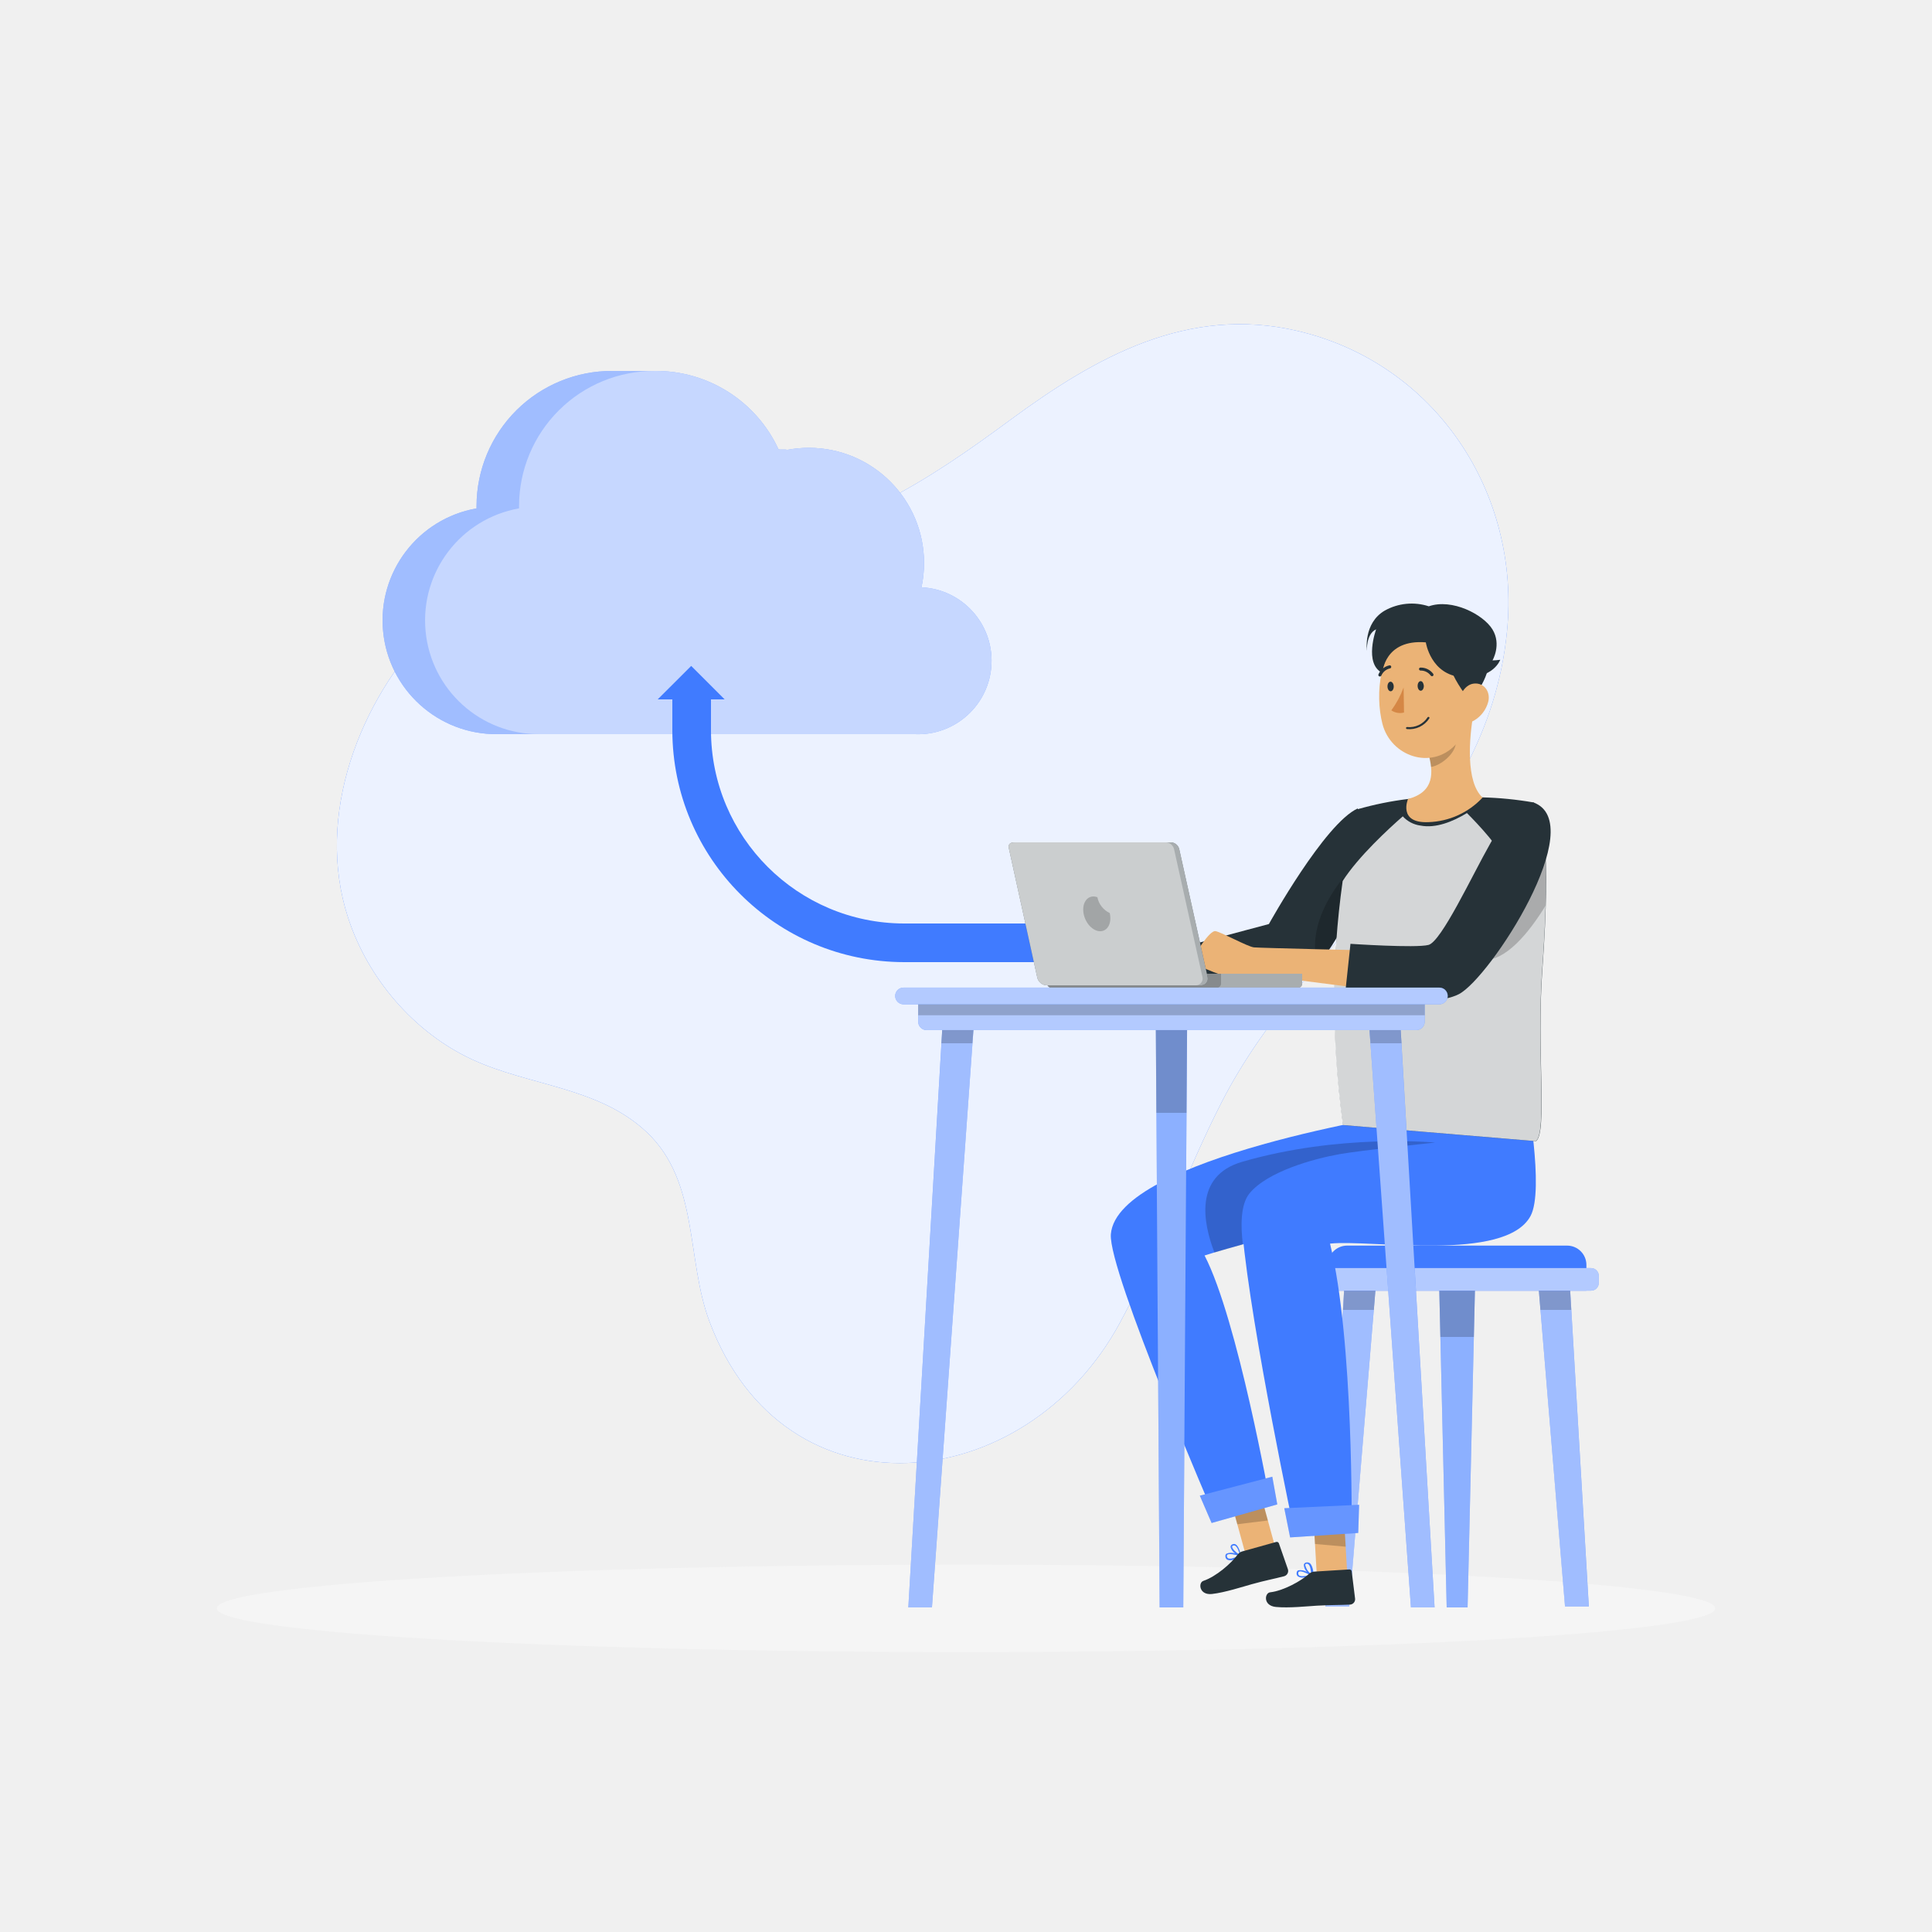
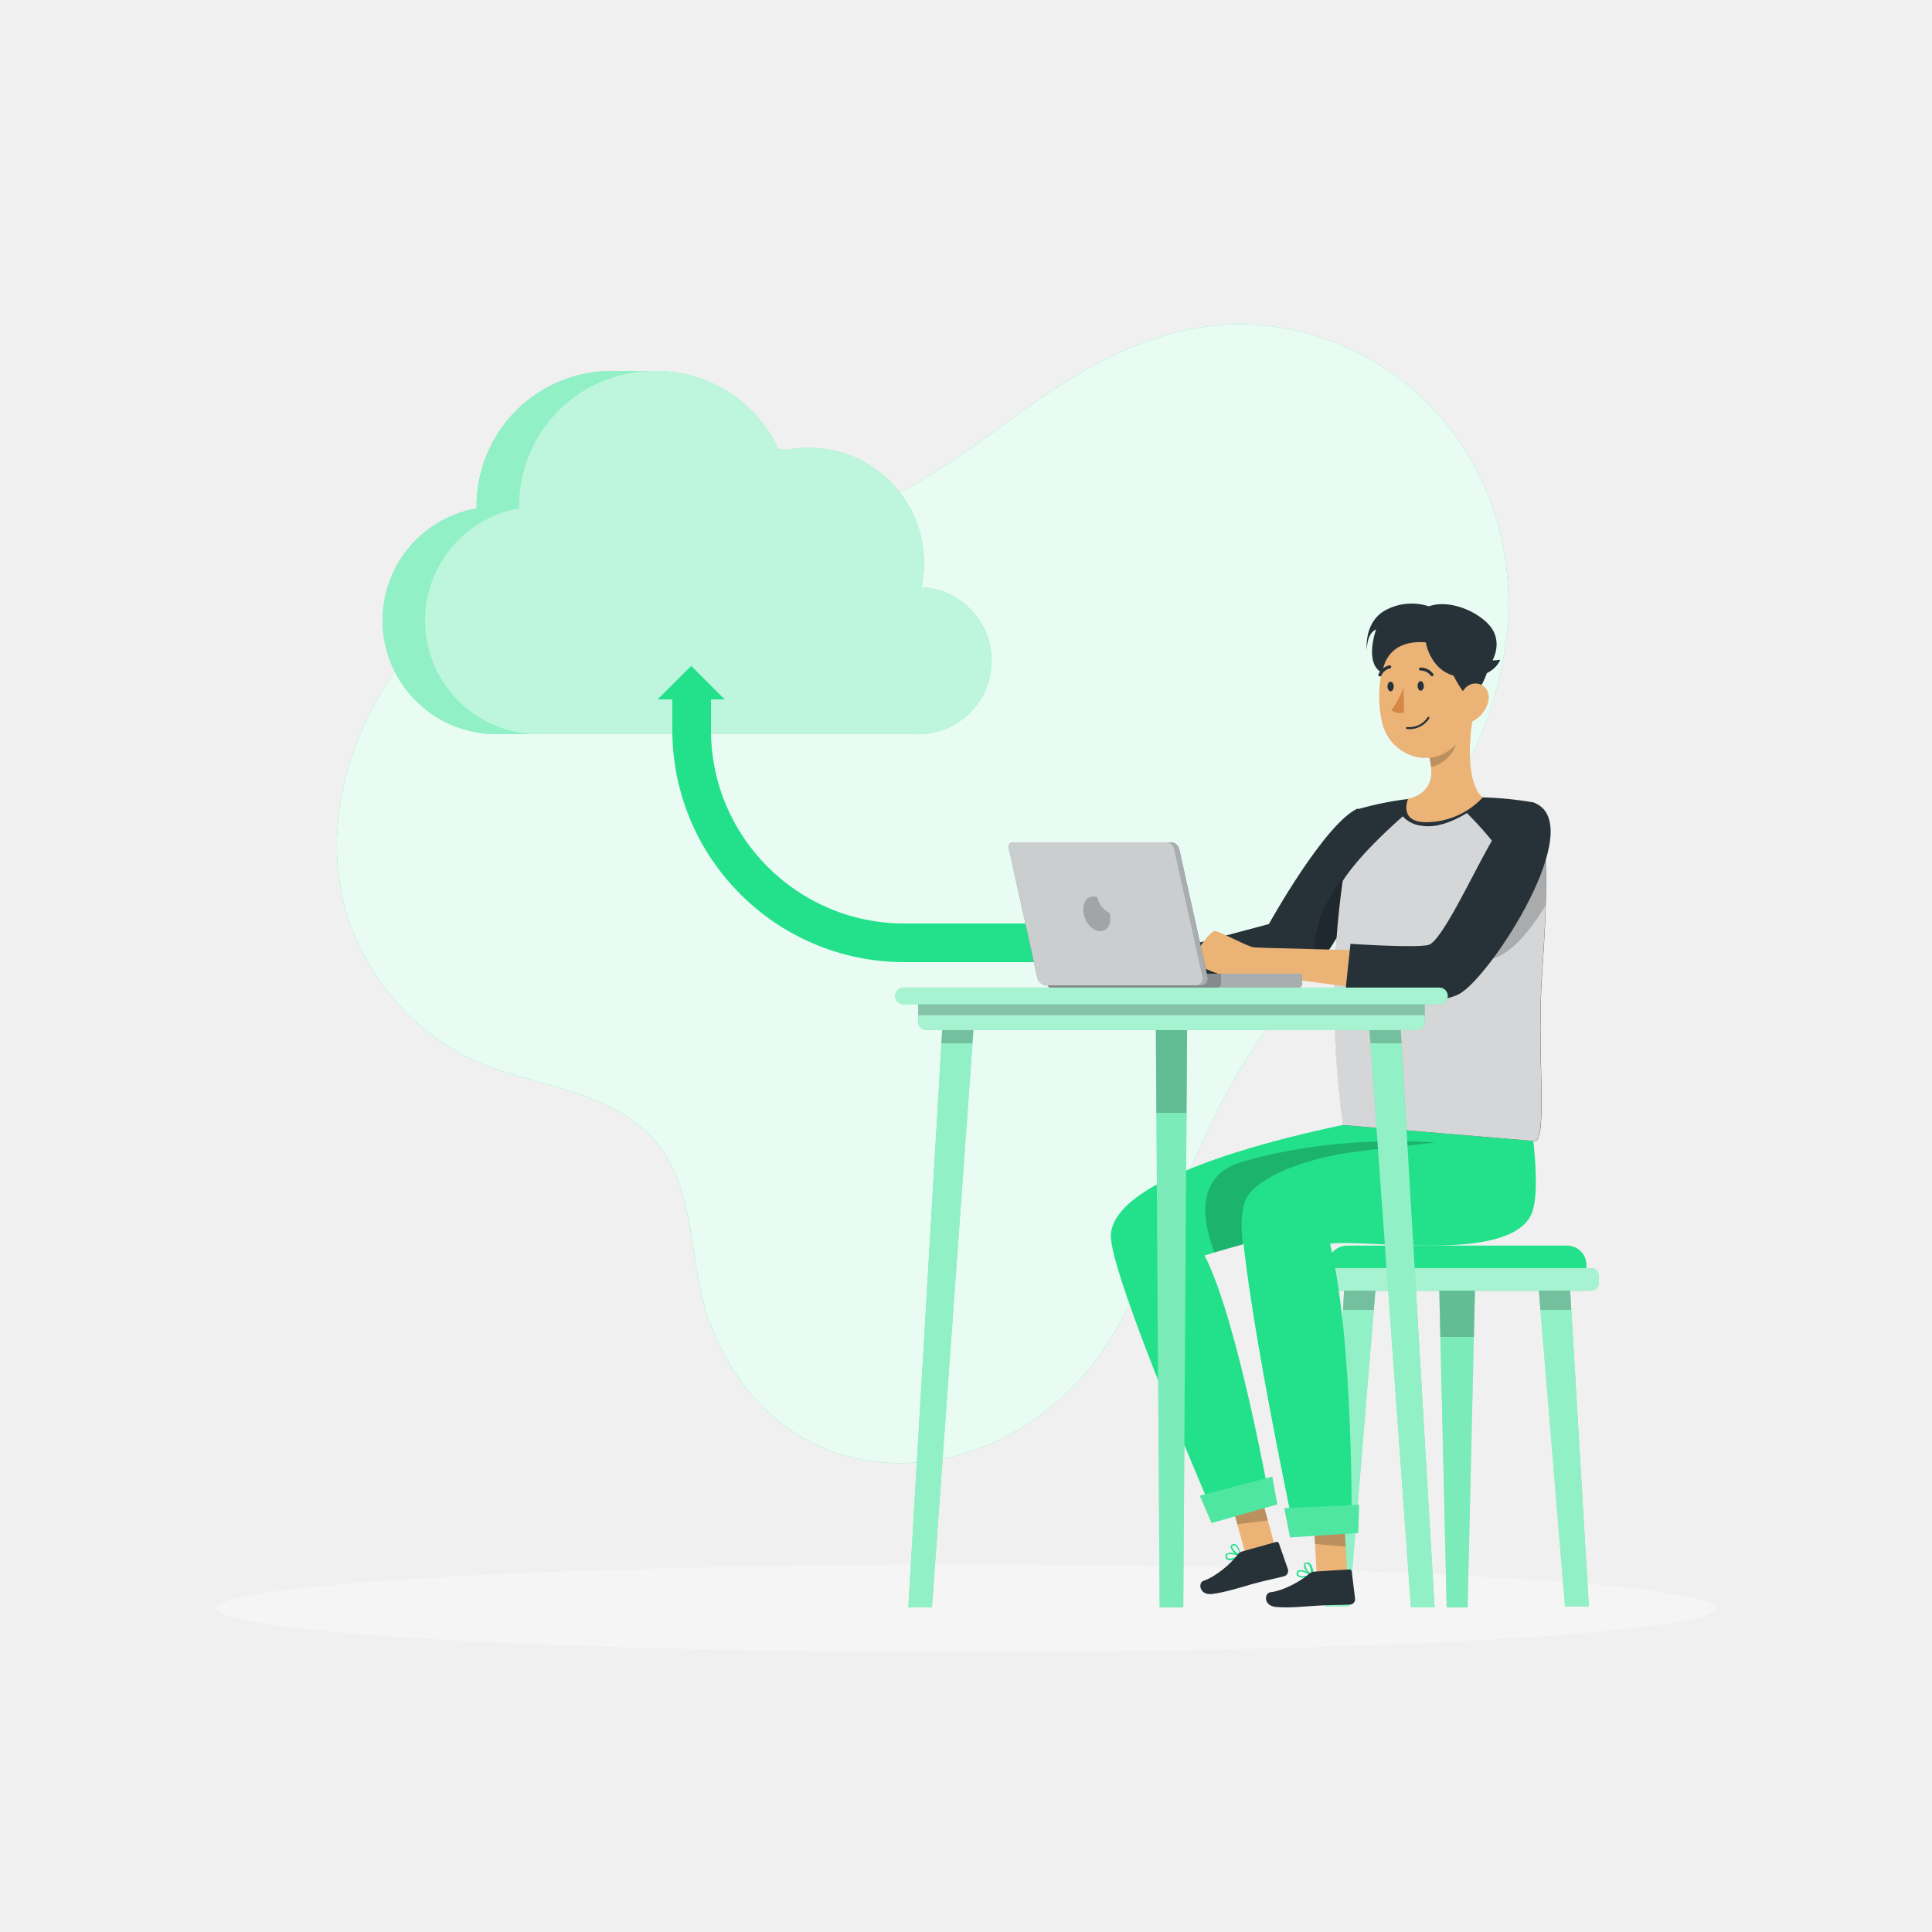
<svg xmlns="http://www.w3.org/2000/svg" viewBox="0 0 500 500">
-   <g id="freepik--background-simple--inject-693">
-     <path d="M335.81,85.65C371.43,94,393.6,127.52,390,163.48c-5.13,51.86-51.66,78.54-73.77,121.62-9.58,18.69-16.38,38.76-26.41,57.25C265.35,387.56,203,394,183.58,341.91c-6-16.1-2.64-36-16.11-48.82-12.48-11.84-30.41-12-45.31-18.92-15.06-7-26.94-20.94-32.07-36.66-8.61-26.36,2.9-56.34,21.76-75.45,21.77-22.06,51.31-18,79.44-21,27.77-2.89,48.45-16.35,70.26-32.45C283.65,92.33,307.45,79,335.81,85.65Z" style="fill:#407BFF" />
+   <g id="freepik--background-simple--inject-32">
+     <path d="M335.81,85.65C371.43,94,393.6,127.52,390,163.48c-5.13,51.86-51.66,78.54-73.77,121.62-9.58,18.69-16.38,38.76-26.41,57.25C265.35,387.56,203,394,183.58,341.91c-6-16.1-2.64-36-16.11-48.82-12.48-11.84-30.41-12-45.31-18.92-15.06-7-26.94-20.94-32.07-36.66-8.61-26.36,2.9-56.34,21.76-75.45,21.77-22.06,51.31-18,79.44-21,27.77-2.89,48.45-16.35,70.26-32.45C283.65,92.33,307.45,79,335.81,85.65Z" style="fill:#23E08B" />
    <path d="M335.81,85.65C371.43,94,393.6,127.52,390,163.48c-5.13,51.86-51.66,78.54-73.77,121.62-9.58,18.69-16.38,38.76-26.41,57.25C265.35,387.56,203,394,183.58,341.91c-6-16.1-2.64-36-16.11-48.82-12.48-11.84-30.41-12-45.31-18.92-15.06-7-26.94-20.94-32.07-36.66-8.61-26.36,2.9-56.34,21.76-75.45,21.77-22.06,51.31-18,79.44-21,27.77-2.89,48.45-16.35,70.26-32.45C283.65,92.33,307.45,79,335.81,85.65Z" style="fill:#fff;opacity:0.9;isolation:isolate" />
  </g>
-   <g id="freepik--Shadow--inject-693">
-     <ellipse id="freepik--path--inject-693" cx="250" cy="416.24" rx="193.89" ry="11.32" style="fill:#f5f5f5" />
+   <g id="freepik--Shadow--inject-32">
+     <ellipse id="freepik--path--inject-32" cx="250" cy="416.24" rx="193.89" ry="11.32" style="fill:#f5f5f5" />
  </g>
-   <g id="freepik--Cloud--inject-693">
-     <path d="M238.48,152a30.13,30.13,0,0,0,.66-6.28,29.82,29.82,0,0,0-29.82-29.82,30.36,30.36,0,0,0-5.51.51c-.76-.14-1.53,0-2.32-.09A34.92,34.92,0,0,0,169.5,96h-11a35,35,0,0,0-35.17,34.92c0,.26,0,.39,0,.65a29.44,29.44,0,0,0,5.4,58.43h108a19,19,0,0,0,1.73-38Z" style="fill:#407BFF" />
+   <g id="freepik--Cloud--inject-32">
+     <path d="M238.48,152a30.13,30.13,0,0,0,.66-6.28,29.82,29.82,0,0,0-29.82-29.82,30.36,30.36,0,0,0-5.51.51c-.76-.14-1.53,0-2.32-.09A34.92,34.92,0,0,0,169.5,96h-11a35,35,0,0,0-35.17,34.92c0,.26,0,.39,0,.65a29.44,29.44,0,0,0,5.4,58.43h108a19,19,0,0,0,1.73-38Z" style="fill:#23E08B" />
    <path d="M238.48,152a30.13,30.13,0,0,0,.66-6.28,29.82,29.82,0,0,0-29.82-29.82,30.36,30.36,0,0,0-5.51.51c-.76-.14-1.53,0-2.32-.09A34.92,34.92,0,0,0,169.5,96h-11a35,35,0,0,0-35.17,34.92c0,.26,0,.39,0,.65a29.44,29.44,0,0,0,5.4,58.43h108a19,19,0,0,0,1.73-38Z" style="fill:#fff;opacity:0.5;isolation:isolate" />
    <path d="M238.48,152a30.13,30.13,0,0,0,.66-6.28,29.82,29.82,0,0,0-29.82-29.82,30.36,30.36,0,0,0-5.51.51c-.76-.14-1.53,0-2.32-.09A34.92,34.92,0,0,0,169.5,96h0a35,35,0,0,0-35.17,34.92c0,.26,0,.39,0,.65a29.44,29.44,0,0,0,5.4,58.43h97a19,19,0,0,0,1.73-38Z" style="fill:#fff;opacity:0.4;isolation:isolate" />
-     <path d="M267.67,239H234a50.06,50.06,0,0,1-50-50V179H174v10a60.07,60.07,0,0,0,60,60h33.67Z" style="fill:#407BFF" />
-     <polygon points="178.88 172.34 170.21 181 187.54 181 178.88 172.34" style="fill:#407BFF" />
+     <path d="M267.67,239H234a50.06,50.06,0,0,1-50-50V179H174v10a60.07,60.07,0,0,0,60,60h33.67Z" style="fill:#23E08B" />
+     <polygon points="178.88 172.34 170.21 181 187.54 181 178.88 172.34" style="fill:#23E08B" />
  </g>
-   <g id="freepik--Chair--inject-693">
-     <polygon points="372.4 330 372.76 345.57 374.4 416 379.81 416 381.44 345.57 381.8 330 372.4 330" style="fill:#407BFF" />
+   <g id="freepik--Chair--inject-32">
+     <polygon points="372.4 330 372.76 345.57 374.4 416 379.81 416 381.44 345.57 381.8 330 372.4 330" style="fill:#23E08B" />
    <polygon points="372.4 330 372.76 345.57 374.4 416 379.81 416 381.44 345.57 381.8 330 372.4 330" style="fill:#fff;opacity:0.4;isolation:isolate" />
    <polygon points="372.4 330 372.76 346 381.44 346 381.8 330 372.4 330" style="opacity:0.2;isolation:isolate" />
-     <polygon points="343.02 415.75 348.02 331.1 356.19 331.1 349.19 415.75 343.02 415.75" style="fill:#407BFF" />
+     <polygon points="343.02 415.75 348.02 331.1 356.19 331.1 349.19 415.75 343.02 415.75" style="fill:#23E08B" />
    <polygon points="349.21 415.75 343.03 415.75 347.57 338.7 348.02 331 356.19 331 355.56 338.7 349.21 415.75" style="fill:#fff;opacity:0.5;isolation:isolate" />
    <polygon points="356.19 331 355.56 339 347.57 339 348.02 331 356.19 331" style="opacity:0.2;isolation:isolate" />
-     <polygon points="405.02 415.75 398.02 331.1 406.19 331.1 411.19 415.75 405.02 415.75" style="fill:#407BFF" />
+     <polygon points="405.02 415.75 398.02 331.1 406.19 331.1 411.19 415.75 405.02 415.75" style="fill:#23E08B" />
    <polygon points="405 415.75 398.65 338.7 398.02 331 406.19 331 406.64 338.7 411.18 415.75 405 415.75" style="fill:#fff;opacity:0.5;isolation:isolate" />
    <polygon points="398.02 331 398.65 339 406.64 339 406.19 331 398.02 331" style="opacity:0.2;isolation:isolate" />
-     <path d="M343.65,322.33h66.92a0,0,0,0,1,0,0V329a5,5,0,0,1-5,5H348.65a5,5,0,0,1-5-5v-6.69A0,0,0,0,1,343.65,322.33Z" transform="translate(754.21 656.36) rotate(180)" style="fill:#407BFF" />
-     <rect x="340.44" y="328.18" width="73.33" height="5.84" rx="2.01" transform="translate(754.21 662.2) rotate(180)" style="fill:#407BFF" />
+     <path d="M343.65,322.33h66.92a0,0,0,0,1,0,0V329a5,5,0,0,1-5,5H348.65a5,5,0,0,1-5-5v-6.69A0,0,0,0,1,343.65,322.33Z" transform="translate(754.21 656.36) rotate(180)" style="fill:#23E08B" />
+     <rect x="340.44" y="328.18" width="73.33" height="5.84" rx="2.01" transform="translate(754.21 662.2) rotate(180)" style="fill:#23E08B" />
    <rect x="340.44" y="328.18" width="73.33" height="5.84" rx="2.01" transform="translate(754.21 662.2) rotate(180)" style="fill:#fff;opacity:0.6;isolation:isolate" />
  </g>
-   <g id="freepik--Character--inject-693">
-     <g id="freepik--group--inject-693">
+   <g id="freepik--Character--inject-32">
+     <g id="freepik--group--inject-32">
      <path d="M353.09,227.5s-.28.76-.79,2-1.29,3.13-2.24,5.19c-2.3,5-5.64,11.36-9.13,14.79a9.4,9.4,0,0,1-3.1,2.16c-3.72,1.43-13.05,1.69-21.38,1.61s-15.45-.5-15.45-.5v-6.31l27.39-7.3s14.44-26.06,23-29.92Z" style="fill:#263238" />
      <path d="M352.3,229.51c-.52,1.3-1.29,3.13-2.24,5.19-2.3,5-5.64,11.36-9.13,14.79-3.55-13.08,9.58-25.53,9.58-25.53Z" style="opacity:0.2;isolation:isolate" />
      <polygon points="348.76 408.78 340.79 407.69 339.69 388.75 347.64 389.85 348.76 408.78" style="fill:#ebb376" />
      <polygon points="347.64 389.85 339.69 388.76 340.32 399.58 348.27 400.28 347.64 389.85" style="opacity:0.2;isolation:isolate" />
-       <path d="M348.44,297.46l1.94-12.18L395,282.61s4.75,25.34,1.1,32.09c-6.51,12.05-41.61,6-51.89,7.15C350.39,347,349.79,396,349.79,396l-14.67,1.12s-11.28-52.87-13.57-78C320,302.2,334.06,302.62,348.44,297.46Z" style="fill:#407BFF" />
-       <polygon points="351.51 396.73 333.88 397.88 332.37 390.33 351.74 389.44 351.51 396.73" style="fill:#407BFF" />
+       <path d="M348.44,297.46l1.94-12.18L395,282.61s4.75,25.34,1.1,32.09c-6.51,12.05-41.61,6-51.89,7.15C350.39,347,349.79,396,349.79,396l-14.67,1.12s-11.28-52.87-13.57-78C320,302.2,334.06,302.62,348.44,297.46Z" style="fill:#23E08B" />
+       <polygon points="351.51 396.73 333.88 397.88 332.37 390.33 351.74 389.44 351.51 396.73" style="fill:#23E08B" />
      <polygon points="330.38 401.71 322.36 402.3 317.34 384.01 325.35 383.43 330.38 401.71" style="fill:#ebb376" />
-       <path d="M321.28,402.57l-.14,0h0c0-.12-.41-2.37-1.38-2.9a.9.9,0,0,0-.8,0,.7.7,0,0,0-.49.73,3,3,0,0,0,1.18,1.63,3.21,3.21,0,0,0-2.24.06.71.71,0,0,0-.28.63,1,1,0,0,0,.51.94,2.15,2.15,0,0,0,1.56,0,10,10,0,0,0,2-.84h.07s0,0,0-.06A.16.16,0,0,0,321.28,402.57Zm-2.41-2.24c0-.11,0-.25.27-.35l.09,0a.5.5,0,0,1,.43.05c.58.31,1,1.53,1.17,2.26l-.18-.05C319.86,401.77,318.94,400.87,318.87,400.33Zm-1.05,2.94a.71.71,0,0,1-.31-.61.36.36,0,0,1,.13-.31c.46-.34,1.92-.05,3,.27C319.31,403.28,318.29,403.52,317.82,403.27Z" style="fill:#407BFF" />
+       <path d="M321.28,402.57l-.14,0h0c0-.12-.41-2.37-1.38-2.9a.9.9,0,0,0-.8,0,.7.7,0,0,0-.49.73,3,3,0,0,0,1.18,1.63,3.21,3.21,0,0,0-2.24.06.71.71,0,0,0-.28.63,1,1,0,0,0,.51.94,2.15,2.15,0,0,0,1.56,0,10,10,0,0,0,2-.84h.07s0,0,0-.06A.16.16,0,0,0,321.28,402.57Zm-2.41-2.24c0-.11,0-.25.27-.35l.09,0a.5.5,0,0,1,.43.05c.58.31,1,1.53,1.17,2.26l-.18-.05C319.86,401.77,318.94,400.87,318.87,400.33Zm-1.05,2.94a.71.71,0,0,1-.31-.61.36.36,0,0,1,.13-.31c.46-.34,1.92-.05,3,.27C319.31,403.28,318.29,403.52,317.82,403.27Z" style="fill:#23E08B" />
      <polygon points="325.35 383.43 317.34 384.02 320.21 394.47 328.13 393.5 325.35 383.43" style="opacity:0.2;isolation:isolate" />
-       <path d="M314.62,393.18,328.74,389s-8.43-47.58-17-64.08c.64-.21,1.49-.48,2.54-.79,1.89-.57,4.4-1.28,7.35-2.1,20.52-5.69,62.11-16.36,62.11-16.36l-19-17.73s-75.68,11.54-77.25,31.48C286.76,329,314.62,393.18,314.62,393.18Z" style="fill:#407BFF" />
-       <polygon points="330.56 389.34 313.56 394.15 310.51 387.08 329.27 382.17 330.56 389.34" style="fill:#407BFF" />
+       <path d="M314.62,393.18,328.74,389s-8.43-47.58-17-64.08c.64-.21,1.49-.48,2.54-.79,1.89-.57,4.4-1.28,7.35-2.1,20.52-5.69,62.11-16.36,62.11-16.36l-19-17.73s-75.68,11.54-77.25,31.48C286.76,329,314.62,393.18,314.62,393.18Z" style="fill:#23E08B" />
+       <polygon points="330.56 389.34 313.56 394.15 310.51 387.08 329.27 382.17 330.56 389.34" style="fill:#23E08B" />
      <path d="M314.3,324.16c1.89-.57,4.4-1.28,7.35-2.1-.59-4.84-.6-10.39,1.73-13.22,4.63-5.64,16.54-8.95,23.32-10.15,5.67-1,24.72-3,24.72-3s-24.72-2.37-50,5C308.94,304.35,311.37,316.56,314.3,324.16Z" style="opacity:0.2;isolation:isolate" />
      <path d="M397.52,295.34c3-2.29.12-23.59,1.65-44.54,2.33-31.9,0-42.15-2.35-43.14a90.4,90.4,0,0,0-13.13-1.3,168.12,168.12,0,0,0-19.31.42,84.74,84.74,0,0,0-13,2.64s-10.52,33.5-3.8,81.75Z" style="fill:#263238" />
      <path d="M400,234.38s0,0,0,0c-.13,4.69-.41,10.13-.87,16.41-1.53,20.95,1.33,42.25-1.65,44.54l-49.95-4.17a225.22,225.22,0,0,1-.05-63.15c4.06-6.34,11.94-13.57,15.56-16.74a7.52,7.52,0,0,0,4.6,2.39c3.89.76,8.33-1,12-3.24,2.9,2.89,8.4,8.74,10.81,13.67a15.72,15.72,0,0,1,.67,1.57c1.53,4.28,6.2-1,8.58-7.88A149,149,0,0,1,400,234.38Z" style="fill:#fff;opacity:0.8" />
      <path d="M381.32,184.71c-1.09,6.24-2.06,17.64,2.37,21.7a20,20,0,0,1-14,6.36c-8,.35-5.3-6-5.3-6,6.9-1.8,6.6-6.94,5.29-11.74Z" style="fill:#ebb376" />
      <path d="M376.57,188.94l-6.89,6.14a19.78,19.78,0,0,1,.67,3.41c2.64-.43,6.21-3.42,6.44-6.2A9.22,9.22,0,0,0,376.57,188.94Z" style="opacity:0.2;isolation:isolate" />
      <path d="M366.19,168.56c3.45,2.34,1.88,6.3-5.92,12.51C357.11,177,356.58,169,359.1,167S363.19,166.53,366.19,168.56Z" style="fill:#263238" />
      <path d="M381,175c-.37,8.43-.17,13.37-4.34,17.77-6.28,6.61-16.74,2.93-18.89-5.44-1.92-7.52-1-20,7.19-23.53A11.49,11.49,0,0,1,381,175Z" style="fill:#ebb376" />
      <path d="M368.49,177.5c0,.69-.34,1.25-.79,1.26s-.81-.54-.82-1.23.33-1.24.78-1.25S368.43,176.83,368.49,177.5Z" style="fill:#263238" />
      <path d="M360.7,177.65c0,.68-.34,1.24-.79,1.25s-.82-.53-.83-1.23.34-1.25.79-1.25S360.69,177,360.7,177.65Z" style="fill:#263238" />
      <path d="M363.25,177.93a24.39,24.39,0,0,1-3.17,5.91,4,4,0,0,0,3.28.56Z" style="fill:#d58745" />
      <path d="M370.58,175a.36.36,0,0,0,.25-.06.4.4,0,0,0,.08-.56,4,4,0,0,0-3.31-1.61.38.38,0,0,0-.36.41v0a.41.41,0,0,0,.43.36h0a3.18,3.18,0,0,1,2.6,1.3A.44.44,0,0,0,370.58,175Z" style="fill:#263238" />
      <path d="M357.11,175.08a.41.41,0,0,0,.37-.23,3.17,3.17,0,0,1,2.23-1.86.41.41,0,0,0,.34-.46.4.4,0,0,0-.45-.34,4,4,0,0,0-2.85,2.32.4.4,0,0,0,.19.53h0A.32.32,0,0,0,357.11,175.08Z" style="fill:#263238" />
      <path d="M377.54,167.58c-3.91,1.42-3.35,5.65,2.69,13.57,4.08-3.21,6.55-10.82,4.58-13.37S381,166.35,377.54,167.58Z" style="fill:#263238" />
      <path d="M385.15,181.65a8,8,0,0,1-3.73,4.86c-2.45,1.38-4.34-.65-4.23-3.3.11-2.4,1.51-6,4.24-6.3S385.81,179.13,385.15,181.65Z" style="fill:#ebb376" />
      <path d="M369.68,185.79a5.88,5.88,0,0,1-5.54,2.63" style="fill:none;stroke:#263238;stroke-linecap:round;stroke-linejoin:round;stroke-width:0.526px" />
      <path d="M369,166.24s1.26,8.44,9.39,9,9.87-4.49,9.87-4.49a15.54,15.54,0,0,1-2,.16s2.38-4.09,0-8-10.48-8.09-16.49-6a14.27,14.27,0,0,0-11.38,1.1c-5.63,3.27-4.63,10.4-4.63,10.4s-.25-4.33,2.38-5.54c0,0-3.25,8.91,1.62,11.29C357.75,174.13,358.23,165.36,369,166.24Z" style="fill:#263238" />
      <path d="M355.17,246s-29-.66-30.64-.82-8.51-4-10-4.21-5.38,6-5.87,7.44,11,5.34,12.11,5.17a20.69,20.69,0,0,0,3.73-1.39l29.6,3.81Z" style="fill:#ebb376" />
      <path d="M271,252v2.65c0,.79,1.36,1.35,2.15,1.35h61.79c.8,0,2.06-.56,2.06-1.35V252Z" style="fill:#263238" />
      <path d="M271,252v2.65c0,.79,1.36,1.35,2.15,1.35h61.79c.8,0,2.06-.56,2.06-1.35V252Z" style="fill:#fff;opacity:0.6;isolation:isolate" />
      <path d="M271,252v2.65c0,.79,1.36,1.35,2.15,1.35H313.9c.8,0,2.1-.56,2.1-1.35V252Z" style="opacity:0.2;isolation:isolate" />
      <path d="M261.09,219.51,268.45,253a2.61,2.61,0,0,0,2.39,2H311a1.74,1.74,0,0,0,1.51-2.24l-7.35-33.12a2.3,2.3,0,0,0-2.39-1.64H262.61C261.53,218,260.85,218.42,261.09,219.51Z" style="fill:#263238" />
      <path d="M261.09,219.51,268.45,253a2.61,2.61,0,0,0,2.39,2H311a1.74,1.74,0,0,0,1.51-2.24l-7.35-33.12a2.3,2.3,0,0,0-2.39-1.64H262.61C261.53,218,260.85,218.42,261.09,219.51Z" style="fill:#fff;opacity:0.6;isolation:isolate" />
      <path d="M261.09,219.51,268.45,253a2.61,2.61,0,0,0,2.39,2h38.81a1.75,1.75,0,0,0,1.52-2.24l-7.35-33.12a2.3,2.3,0,0,0-2.39-1.64H262.61C261.53,218,260.85,218.42,261.09,219.51Z" style="fill:#fff;opacity:0.4;isolation:isolate" />
      <path d="M284.73,241c-1.87,0-3.79-2-4.28-4.48S281.09,232,283,232a2.91,2.91,0,0,1,1,.2,5.74,5.74,0,0,0,3.19,4.09,1.46,1.46,0,0,1,.05.2C287.74,239,286.61,241,284.73,241Z" style="opacity:0.2;isolation:isolate" />
      <path d="M400,234.38s0,0,0,0c-4.31,7-10.34,14.45-16.35,14.1-6.29-.37.05-13.21,6.81-24.39a15.72,15.72,0,0,1,.67,1.57c1.53,4.28,6.2-1,8.58-7.88A149,149,0,0,1,400,234.38Z" style="opacity:0.2;isolation:isolate" />
      <path d="M396.82,207.66c14.83,5.34-11.2,45.5-19.29,49.64s-29.35-.63-29.35-.63l1.32-12.41s16.83,1.14,20.18.29,11.31-18,15.89-26.05A25.84,25.84,0,0,1,396.82,207.66Z" style="fill:#263238" />
      <polygon points="351.51 396.73 333.88 397.88 332.37 390.33 351.74 389.44 351.51 396.73" style="fill:#fff;opacity:0.2" />
      <polygon points="330.56 389.34 313.56 394.15 310.51 387.08 329.27 382.17 330.56 389.34" style="fill:#fff;opacity:0.2" />
      <path d="M321.58,401.48l8.68-2.42a.58.58,0,0,1,.72.36h0l2.35,6.76a1.43,1.43,0,0,1-1,1.75c-3.05.79-4.54,1-8.37,2.06-2.35.65-6.93,2.15-10.28,2.53s-3.63-2.94-2.25-3.39c3.28-1.1,7.21-4.52,8.91-6.84A2.27,2.27,0,0,1,321.58,401.48Z" style="fill:#263238" />
-       <path d="M340,407.7h0c0-.14-.14-2.41-1-3.13a1.16,1.16,0,0,0-.9-.21.77.77,0,0,0-.68.6,2.89,2.89,0,0,0,.79,1.84,3.31,3.31,0,0,0-2.22-.41.74.74,0,0,0-.41.56,1,1,0,0,0,.3,1,2.13,2.13,0,0,0,1.52.3,9.31,9.31,0,0,0,2.1-.42.08.08,0,0,0,.07,0l0-.06s.19,0,.2-.07.17,0,.17,0ZM337.79,405c0-.11.07-.25.33-.3h.09a.51.51,0,0,1,.41.15c.51.42.65,1.69.68,2.45l-.16-.09A3.78,3.78,0,0,1,337.79,405Zm-1.64,2.65A.7.7,0,0,1,336,407a.33.33,0,0,1,.2-.27c.51-.24,1.88.35,2.85.88C337.61,408,336.55,408,336.15,407.69Z" style="fill:#407BFF" />
+       <path d="M340,407.7h0c0-.14-.14-2.41-1-3.13a1.16,1.16,0,0,0-.9-.21.77.77,0,0,0-.68.6,2.89,2.89,0,0,0,.79,1.84,3.31,3.31,0,0,0-2.22-.41.74.74,0,0,0-.41.56,1,1,0,0,0,.3,1,2.13,2.13,0,0,0,1.52.3,9.31,9.31,0,0,0,2.1-.42.08.08,0,0,0,.07,0l0-.06s.19,0,.2-.07.17,0,.17,0ZM337.79,405c0-.11.07-.25.33-.3h.09a.51.51,0,0,1,.41.15c.51.42.65,1.69.68,2.45l-.16-.09A3.78,3.78,0,0,1,337.79,405Zm-1.64,2.65A.7.7,0,0,1,336,407a.33.33,0,0,1,.2-.27c.51-.24,1.88.35,2.85.88C337.61,408,336.55,408,336.15,407.69Z" style="fill:#23E08B" />
      <path d="M340.19,406.73l9-.56a.56.56,0,0,1,.63.5h0l.88,7.1a1.4,1.4,0,0,1-1.31,1.5c-3.14.15-4.65.06-8.61.28-2.43.14-7.22.66-10.58.33s-2.94-3.63-1.49-3.79c3.43-.39,8-2.91,10.13-4.83A2.24,2.24,0,0,1,340.19,406.73Z" style="fill:#263238" />
    </g>
  </g>
-   <g id="freepik--Table--inject-693">
-     <polygon points="300.11 416 306.23 416 307.24 262.75 299.11 262.75 300.11 416" style="fill:#407BFF" />
+   <g id="freepik--Table--inject-32">
+     <polygon points="300.11 416 306.23 416 307.24 262.75 299.11 262.75 300.11 416" style="fill:#23E08B" />
    <polygon points="299.1 263 299.26 287.73 300.1 416 306.23 416 307.07 287.73 307.23 263 299.1 263" style="fill:#fff;opacity:0.4;isolation:isolate" />
    <polygon points="299.1 263 299.26 288 307.07 288 307.23 263 299.1 263" style="opacity:0.2;isolation:isolate" />
-     <polygon points="235.07 416 241.19 416 252.2 262.75 244.07 262.75 235.07 416" style="fill:#407BFF" />
+     <polygon points="235.07 416 241.19 416 252.2 262.75 244.07 262.75 235.07 416" style="fill:#23E08B" />
    <polygon points="235.06 416 241.19 416 251.66 270.37 252.2 263 244.07 263 243.63 270.37 235.06 416" style="fill:#fff;opacity:0.5;isolation:isolate" />
    <polygon points="243.63 270 251.66 270 252.2 263 244.07 263 243.63 270" style="opacity:0.2;isolation:isolate" />
-     <polygon points="365.15 416 371.27 416 362.27 262.75 354.14 262.75 365.15 416" style="fill:#407BFF" />
+     <polygon points="365.15 416 371.27 416 362.27 262.75 354.14 262.75 365.15 416" style="fill:#23E08B" />
    <polygon points="354.14 263 354.68 270.37 365.15 416 371.27 416 362.71 270.37 362.27 263 354.14 263" style="fill:#fff;opacity:0.5;isolation:isolate" />
    <polygon points="362.27 263 354.14 263 354.68 270 362.71 270 362.27 263" style="opacity:0.2;isolation:isolate" />
-     <path d="M239.79,258.92H366.55a2.16,2.16,0,0,1,2.16,2.16v5.51a0,0,0,0,1,0,0H237.63a0,0,0,0,1,0,0v-5.51A2.16,2.16,0,0,1,239.79,258.92Z" transform="translate(606.34 525.51) rotate(180)" style="fill:#407BFF" />
+     <path d="M239.79,258.92H366.55a2.16,2.16,0,0,1,2.16,2.16v5.51a0,0,0,0,1,0,0H237.63a0,0,0,0,1,0,0v-5.51A2.16,2.16,0,0,1,239.79,258.92Z" transform="translate(606.34 525.51) rotate(180)" style="fill:#23E08B" />
    <path d="M239.79,258.92H366.55a2.16,2.16,0,0,1,2.16,2.16v5.51a0,0,0,0,1,0,0H237.63a0,0,0,0,1,0,0v-5.51A2.16,2.16,0,0,1,239.79,258.92Z" transform="translate(606.34 525.51) rotate(180)" style="fill:#fff;opacity:0.6;isolation:isolate" />
    <rect x="237.63" y="258.92" width="131.08" height="3.84" transform="translate(606.34 521.67) rotate(180)" style="opacity:0.2;isolation:isolate" />
-     <path d="M233.83,259.92H372.51a2.17,2.17,0,0,0,2.16-2.17h0a2.16,2.16,0,0,0-2.16-2.16H233.83a2.16,2.16,0,0,0-2.16,2.16h0A2.17,2.17,0,0,0,233.83,259.92Z" style="fill:#407BFF" />
+     <path d="M233.83,259.92H372.51a2.17,2.17,0,0,0,2.16-2.17h0a2.16,2.16,0,0,0-2.16-2.16H233.83a2.16,2.16,0,0,0-2.16,2.16h0A2.17,2.17,0,0,0,233.83,259.92Z" style="fill:#23E08B" />
    <path d="M233.83,259.92H372.51a2.17,2.17,0,0,0,2.16-2.17h0a2.16,2.16,0,0,0-2.16-2.16H233.83a2.16,2.16,0,0,0-2.16,2.16h0A2.17,2.17,0,0,0,233.83,259.92Z" style="fill:#fff;opacity:0.6;isolation:isolate" />
  </g>
</svg>
